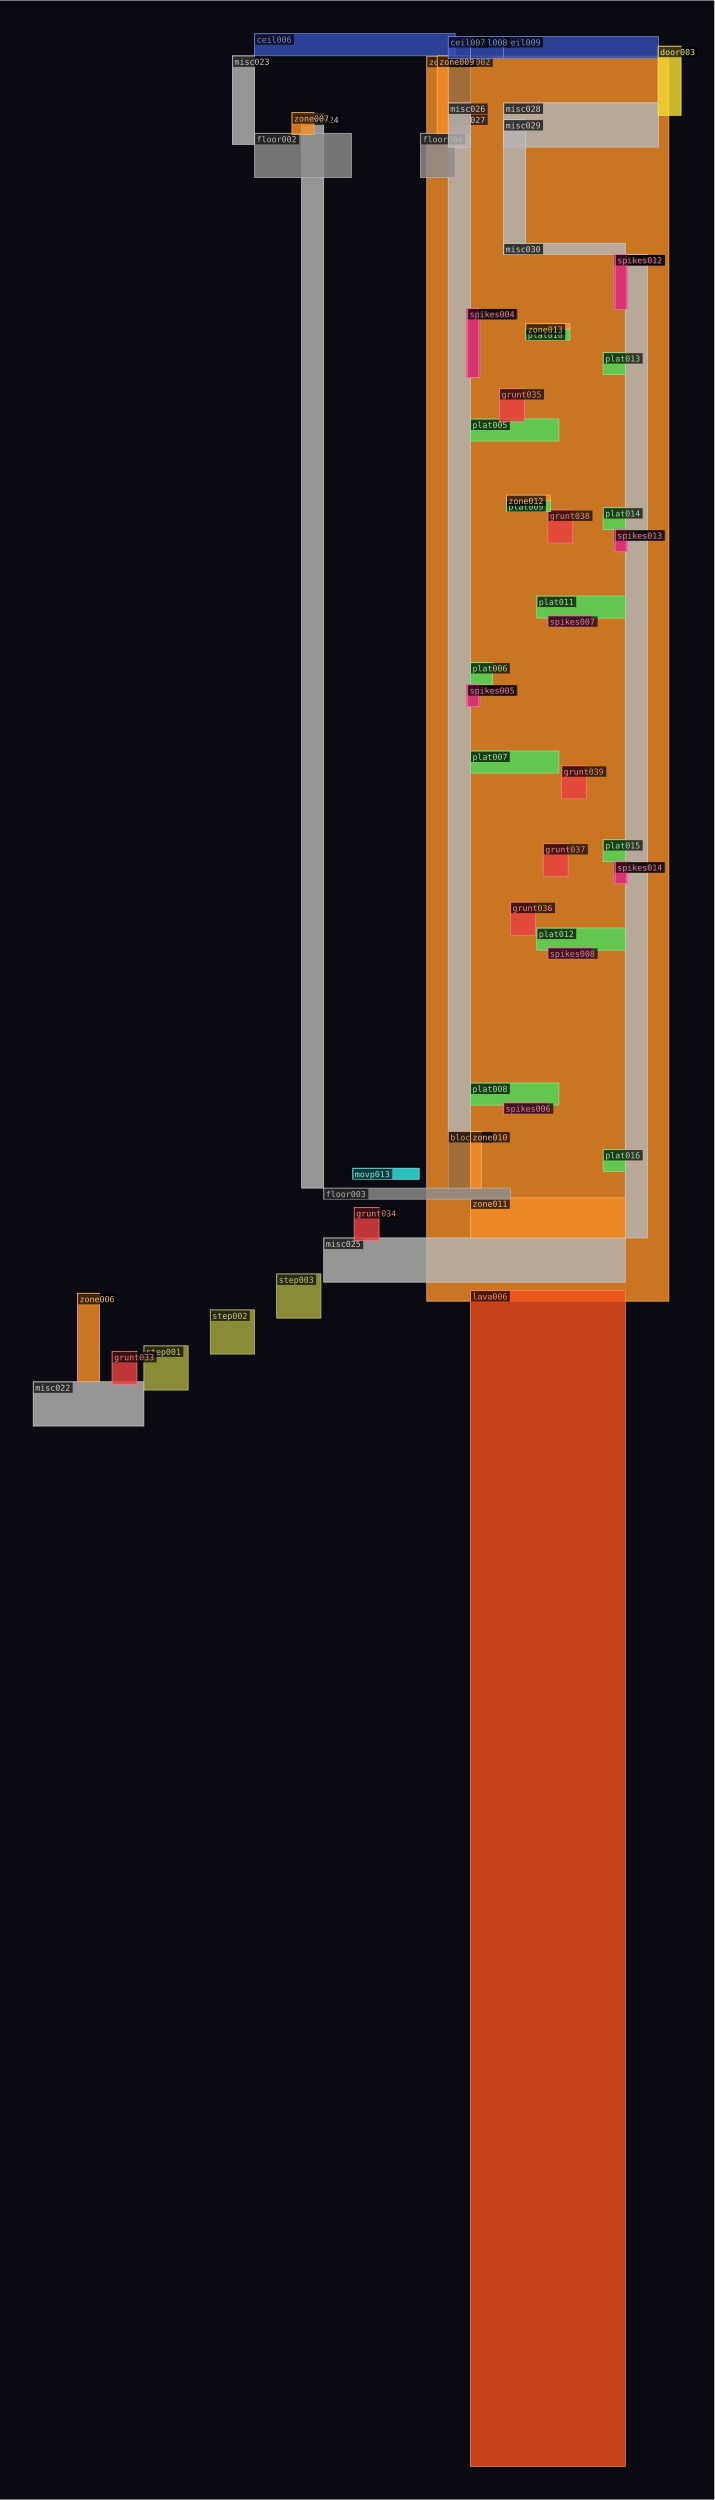
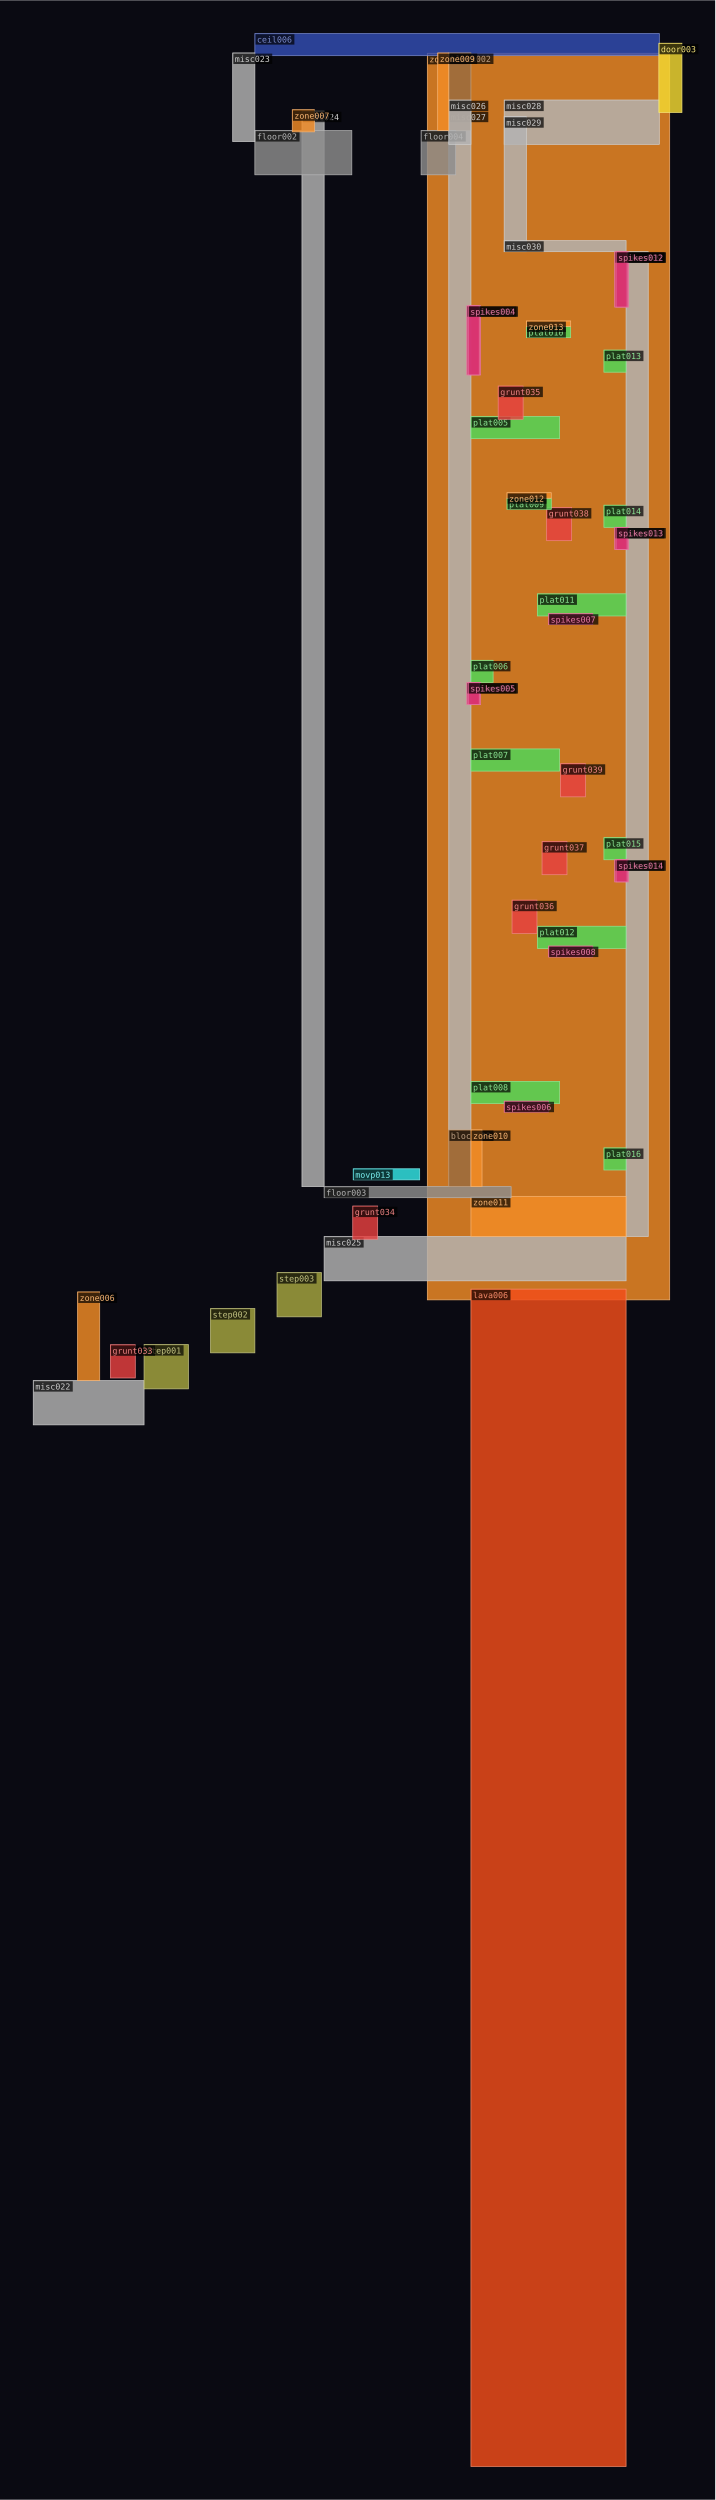
- <svg xmlns="http://www.w3.org/2000/svg" viewBox="16064 -1370 2065.33 7226" width="800" height="2800" font-family="monospace">
-   <rect x="16064" y="-1370" width="2065.33" height="7226" fill="#0a0a12" />
+ <svg xmlns="http://www.w3.org/2000/svg" viewBox="16064 -1362 2065.33 7218" width="801" height="2800" font-family="monospace">
+   <rect x="16064" y="-1362" width="2065.33" height="7218" fill="#0a0a12" />
  <rect x="17298" y="-1209" width="700" height="3600" fill="#f28c26" fill-opacity="0.82" stroke="#f7b472" stroke-width="2" />
  <rect x="17300" y="-1207" width="112.16" height="30" fill="#000000" fill-opacity="0.7" />
  <text x="17304" y="-1183" font-size="24" fill="#f7b472">zone008</text>
  <rect x="17424" y="2360" width="448" height="3400" fill="#f24d1a" fill-opacity="0.82" stroke="#f78b6a" stroke-width="2" />
  <rect x="17426" y="2362" width="112.16" height="30" fill="#000000" fill-opacity="0.7" />
  <text x="17430" y="2386" font-size="24" fill="#f78b6a">lava006</text>
  <rect x="16936" y="-1042" width="64" height="3106" fill="#b3b3b3" fill-opacity="0.82" stroke="#cdcdcd" stroke-width="2" />
  <rect x="16938" y="-1040" width="112.16" height="30" fill="#000000" fill-opacity="0.7" />
  <text x="16942" y="-1016" font-size="24" fill="#cdcdcd">misc024</text>
  <rect x="17360" y="-1042" width="64" height="2942" fill="#b3b3b3" fill-opacity="0.82" stroke="#cdcdcd" stroke-width="2" />
  <rect x="17362" y="-1040" width="112.16" height="30" fill="#000000" fill-opacity="0.7" />
  <text x="17366" y="-1016" font-size="24" fill="#cdcdcd">misc027</text>
  <rect x="17872" y="-636" width="64" height="2844" fill="#b3b3b3" fill-opacity="0.82" stroke="#cdcdcd" stroke-width="2" />
  <rect x="17874" y="-634" width="112.16" height="30" fill="#000000" fill-opacity="0.7" />
  <text x="17878" y="-610" font-size="24" fill="#cdcdcd">misc031</text>
  <rect x="17000" y="2208" width="872" height="128" fill="#b3b3b3" fill-opacity="0.82" stroke="#cdcdcd" stroke-width="2" />
  <rect x="17002" y="2210" width="112.16" height="30" fill="#000000" fill-opacity="0.7" />
  <text x="17006" y="2234" font-size="24" fill="#cdcdcd">misc025</text>
+   <rect x="16800" y="-1266" width="1168" height="64" fill="#334db3" fill-opacity="0.82" stroke="#7a8bcd" stroke-width="2" />
+   <rect x="16802" y="-1264" width="112.16" height="30" fill="#000000" fill-opacity="0.7" />
+   <text x="16806" y="-1240" font-size="24" fill="#7a8bcd">ceil006</text>
  <rect x="17520" y="-1074" width="448" height="128" fill="#b3b3b3" fill-opacity="0.82" stroke="#cdcdcd" stroke-width="2" />
  <rect x="17522" y="-1072" width="112.16" height="30" fill="#000000" fill-opacity="0.7" />
  <text x="17526" y="-1048" font-size="24" fill="#cdcdcd">misc028</text>
  <rect x="17424" y="2092" width="448" height="116" fill="#f28c26" fill-opacity="0.82" stroke="#f7b472" stroke-width="2" />
  <rect x="17426" y="2094" width="112.16" height="30" fill="#000000" fill-opacity="0.7" />
  <text x="17430" y="2118" font-size="24" fill="#f7b472">zone011</text>
  <rect x="16160" y="2624" width="320" height="128" fill="#b3b3b3" fill-opacity="0.82" stroke="#cdcdcd" stroke-width="2" />
  <rect x="16162" y="2626" width="112.16" height="30" fill="#000000" fill-opacity="0.7" />
  <text x="16166" y="2650" font-size="24" fill="#cdcdcd">misc022</text>
-   <rect x="16800" y="-1274" width="580" height="64" fill="#334db3" fill-opacity="0.82" stroke="#7a8bcd" stroke-width="2" />
-   <rect x="16802" y="-1272" width="112.16" height="30" fill="#000000" fill-opacity="0.7" />
-   <text x="16806" y="-1248" font-size="24" fill="#7a8bcd">ceil006</text>
  <rect x="16800" y="-986" width="280" height="128" fill="#8c8c8c" fill-opacity="0.82" stroke="#b4b4b4" stroke-width="2" />
  <rect x="16802" y="-984" width="127.04" height="30" fill="#000000" fill-opacity="0.7" />
  <text x="16806" y="-960" font-size="24" fill="#b4b4b4">floor002</text>
-   <rect x="17520" y="-1266" width="448" height="64" fill="#334db3" fill-opacity="0.82" stroke="#7a8bcd" stroke-width="2" />
-   <rect x="17522" y="-1264" width="112.16" height="30" fill="#000000" fill-opacity="0.7" />
-   <text x="17526" y="-1240" font-size="24" fill="#7a8bcd">ceil009</text>
  <rect x="17520" y="-1026" width="64" height="390" fill="#b3b3b3" fill-opacity="0.82" stroke="#cdcdcd" stroke-width="2" />
  <rect x="17522" y="-1024" width="112.16" height="30" fill="#000000" fill-opacity="0.7" />
  <text x="17526" y="-1000" font-size="24" fill="#cdcdcd">misc029</text>
  <rect x="17000" y="2064" width="540" height="32" fill="#8c8c8c" fill-opacity="0.82" stroke="#b4b4b4" stroke-width="2" />
  <rect x="17002" y="2066" width="127.04" height="30" fill="#000000" fill-opacity="0.7" />
  <text x="17006" y="2090" font-size="24" fill="#b4b4b4">floor003</text>
+   <rect x="17424" y="1760" width="256" height="64" fill="#4dd959" fill-opacity="0.82" stroke="#8be693" stroke-width="2" />
+   <rect x="17426" y="1762" width="112.16" height="30" fill="#000000" fill-opacity="0.7" />
+   <text x="17430" y="1786" font-size="24" fill="#8be693">plat008</text>
+   <rect x="16864" y="2312" width="128" height="128" fill="#a6a640" fill-opacity="0.82" stroke="#c5c583" stroke-width="2" />
+   <rect x="16866" y="2314" width="112.16" height="30" fill="#000000" fill-opacity="0.7" />
+   <text x="16870" y="2338" font-size="24" fill="#c5c583">step003</text>
+   <rect x="16672" y="2416" width="128" height="128" fill="#a6a640" fill-opacity="0.82" stroke="#c5c583" stroke-width="2" />
+   <rect x="16674" y="2418" width="112.16" height="30" fill="#000000" fill-opacity="0.7" />
+   <text x="16678" y="2442" font-size="24" fill="#c5c583">step002</text>
+   <rect x="17616" y="1312" width="256" height="64" fill="#4dd959" fill-opacity="0.82" stroke="#8be693" stroke-width="2" />
+   <rect x="17618" y="1314" width="112.16" height="30" fill="#000000" fill-opacity="0.7" />
+   <text x="17622" y="1338" font-size="24" fill="#8be693">plat012</text>
+   <rect x="16480" y="2520" width="128" height="128" fill="#a6a640" fill-opacity="0.82" stroke="#c5c583" stroke-width="2" />
+   <rect x="16482" y="2522" width="112.16" height="30" fill="#000000" fill-opacity="0.7" />
+   <text x="16486" y="2546" font-size="24" fill="#c5c583">step001</text>
  <rect x="16288" y="2368" width="64" height="256" fill="#f28c26" fill-opacity="0.82" stroke="#f7b472" stroke-width="2" />
  <rect x="16290" y="2370" width="112.16" height="30" fill="#000000" fill-opacity="0.7" />
  <text x="16294" y="2394" font-size="24" fill="#f7b472">zone006</text>
-   <rect x="17424" y="1760" width="256" height="64" fill="#4dd959" fill-opacity="0.82" stroke="#8be693" stroke-width="2" />
-   <rect x="17426" y="1762" width="112.16" height="30" fill="#000000" fill-opacity="0.7" />
-   <text x="17430" y="1786" font-size="24" fill="#8be693">plat008</text>
-   <rect x="17616" y="1312" width="256" height="64" fill="#4dd959" fill-opacity="0.82" stroke="#8be693" stroke-width="2" />
-   <rect x="17618" y="1314" width="112.16" height="30" fill="#000000" fill-opacity="0.7" />
-   <text x="17622" y="1338" font-size="24" fill="#8be693">plat012</text>
-   <rect x="16864" y="2312" width="128" height="128" fill="#a6a640" fill-opacity="0.82" stroke="#c5c583" stroke-width="2" />
-   <rect x="16866" y="2314" width="112.16" height="30" fill="#000000" fill-opacity="0.7" />
-   <text x="16870" y="2338" font-size="24" fill="#c5c583">step003</text>
  <rect x="17424" y="800" width="256" height="64" fill="#4dd959" fill-opacity="0.82" stroke="#8be693" stroke-width="2" />
  <rect x="17426" y="802" width="112.16" height="30" fill="#000000" fill-opacity="0.7" />
  <text x="17430" y="826" font-size="24" fill="#8be693">plat007</text>
  <rect x="17616" y="352" width="256" height="64" fill="#4dd959" fill-opacity="0.82" stroke="#8be693" stroke-width="2" />
  <rect x="17618" y="354" width="112.16" height="30" fill="#000000" fill-opacity="0.7" />
  <text x="17622" y="378" font-size="24" fill="#8be693">plat011</text>
+   <rect x="17424" y="-160" width="256" height="64" fill="#4dd959" fill-opacity="0.82" stroke="#8be693" stroke-width="2" />
+   <rect x="17426" y="-158" width="112.16" height="30" fill="#000000" fill-opacity="0.7" />
+   <text x="17430" y="-134" font-size="24" fill="#8be693">plat005</text>
  <rect x="16736" y="-1210" width="64" height="256" fill="#b3b3b3" fill-opacity="0.82" stroke="#cdcdcd" stroke-width="2" />
  <rect x="16738" y="-1208" width="112.16" height="30" fill="#000000" fill-opacity="0.7" />
  <text x="16742" y="-1184" font-size="24" fill="#cdcdcd">misc023</text>
-   <rect x="17424" y="-160" width="256" height="64" fill="#4dd959" fill-opacity="0.82" stroke="#8be693" stroke-width="2" />
-   <rect x="17426" y="-158" width="112.16" height="30" fill="#000000" fill-opacity="0.7" />
-   <text x="17430" y="-134" font-size="24" fill="#8be693">plat005</text>
-   <rect x="16672" y="2416" width="128" height="128" fill="#a6a640" fill-opacity="0.82" stroke="#c5c583" stroke-width="2" />
-   <rect x="16674" y="2418" width="112.16" height="30" fill="#000000" fill-opacity="0.7" />
-   <text x="16678" y="2442" font-size="24" fill="#c5c583">step002</text>
-   <rect x="16480" y="2520" width="128" height="128" fill="#a6a640" fill-opacity="0.82" stroke="#c5c583" stroke-width="2" />
-   <rect x="16482" y="2522" width="112.16" height="30" fill="#000000" fill-opacity="0.7" />
-   <text x="16486" y="2546" font-size="24" fill="#c5c583">step001</text>
  <rect x="17360" y="-1210" width="64" height="224" fill="#996b40" fill-opacity="0.82" stroke="#bd9f83" stroke-width="2" />
  <rect x="17362" y="-1208" width="127.04" height="30" fill="#000000" fill-opacity="0.7" />
  <text x="17366" y="-1184" font-size="24" fill="#bd9f83">block002</text>
  <rect x="17966.67" y="-1238" width="66.67" height="200" fill="#f2d933" fill-opacity="0.82" stroke="#f7e67a" stroke-width="2" />
  <rect x="17968.67" y="-1236" width="112.16" height="30" fill="#000000" fill-opacity="0.7" />
  <text x="17972.67" y="-1212" font-size="24" fill="#f7e67a">door003</text>
  <rect x="17280" y="-986" width="100" height="128" fill="#8c8c8c" fill-opacity="0.82" stroke="#b4b4b4" stroke-width="2" />
  <rect x="17282" y="-984" width="127.04" height="30" fill="#000000" fill-opacity="0.7" />
  <text x="17286" y="-960" font-size="24" fill="#b4b4b4">floor004</text>
  <rect x="17520" y="-668" width="352" height="32" fill="#b3b3b3" fill-opacity="0.82" stroke="#cdcdcd" stroke-width="2" />
  <rect x="17522" y="-666" width="112.16" height="30" fill="#000000" fill-opacity="0.7" />
  <text x="17526" y="-642" font-size="24" fill="#cdcdcd">misc030</text>
  <rect x="17360" y="1900" width="64" height="164" fill="#996b40" fill-opacity="0.82" stroke="#bd9f83" stroke-width="2" />
  <rect x="17362" y="1902" width="127.04" height="30" fill="#000000" fill-opacity="0.7" />
  <text x="17366" y="1926" font-size="24" fill="#bd9f83">block003</text>
  <rect x="17360" y="-1074" width="64" height="128" fill="#b3b3b3" fill-opacity="0.82" stroke="#cdcdcd" stroke-width="2" />
  <rect x="17362" y="-1072" width="112.16" height="30" fill="#000000" fill-opacity="0.7" />
  <text x="17366" y="-1048" font-size="24" fill="#cdcdcd">misc026</text>
  <rect x="17412" y="-480" width="40" height="200" fill="#d93373" fill-opacity="0.82" stroke="#e67aa4" stroke-width="2" />
  <rect x="17414" y="-478" width="141.92" height="30" fill="#000000" fill-opacity="0.7" />
  <text x="17418" y="-454" font-size="24" fill="#e67aa4">spikes002</text>
  <rect x="17328" y="-1210" width="32" height="224" fill="#f28c26" fill-opacity="0.82" stroke="#f7b472" stroke-width="2" />
  <rect x="17330" y="-1208" width="112.16" height="30" fill="#000000" fill-opacity="0.7" />
  <text x="17334" y="-1184" font-size="24" fill="#f7b472">zone009</text>
-   <rect x="17539.92" y="1236.92" width="72" height="96" fill="#e64040" fill-opacity="0.82" stroke="#ee8383" stroke-width="2" />
-   <rect x="17541.92" y="1238.92" width="127.04" height="30" fill="#000000" fill-opacity="0.7" />
-   <text x="17545.92" y="1262.92" font-size="24" fill="#ee8383">grunt036</text>
-   <rect x="17634.68" y="1067.41" width="72" height="96" fill="#e64040" fill-opacity="0.82" stroke="#ee8383" stroke-width="2" />
-   <rect x="17636.68" y="1069.41" width="127.04" height="30" fill="#000000" fill-opacity="0.7" />
-   <text x="17640.68" y="1093.41" font-size="24" fill="#ee8383">grunt037</text>
-   <rect x="17688.01" y="842.55" width="72" height="96" fill="#e64040" fill-opacity="0.82" stroke="#ee8383" stroke-width="2" />
-   <rect x="17690.01" y="844.55" width="127.04" height="30" fill="#000000" fill-opacity="0.7" />
-   <text x="17694.01" y="868.55" font-size="24" fill="#ee8383">grunt039</text>
-   <rect x="17648.01" y="102.92" width="72" height="96" fill="#e64040" fill-opacity="0.82" stroke="#ee8383" stroke-width="2" />
-   <rect x="17650.01" y="104.92" width="127.04" height="30" fill="#000000" fill-opacity="0.7" />
-   <text x="17654.01" y="128.92" font-size="24" fill="#ee8383">grunt038</text>
-   <rect x="17508.01" y="-248.06" width="72" height="96" fill="#e64040" fill-opacity="0.82" stroke="#ee8383" stroke-width="2" />
-   <rect x="17510.01" y="-246.06" width="127.04" height="30" fill="#000000" fill-opacity="0.7" />
-   <text x="17514.01" y="-222.06" font-size="24" fill="#ee8383">grunt035</text>
-   <rect x="16388.01" y="2535.93" width="72" height="96" fill="#e64040" fill-opacity="0.82" stroke="#ee8383" stroke-width="2" />
-   <rect x="16390.01" y="2537.93" width="127.04" height="30" fill="#000000" fill-opacity="0.7" />
-   <text x="16394.01" y="2561.93" font-size="24" fill="#ee8383">grunt033</text>
-   <rect x="17088.01" y="2119.93" width="72" height="96" fill="#e64040" fill-opacity="0.82" stroke="#ee8383" stroke-width="2" />
-   <rect x="17090.01" y="2121.93" width="127.04" height="30" fill="#000000" fill-opacity="0.7" />
-   <text x="17094.01" y="2145.93" font-size="24" fill="#ee8383">grunt034</text>
+   <rect x="16382.68" y="2520.58" width="72" height="96" fill="#e64040" fill-opacity="0.82" stroke="#ee8383" stroke-width="2" />
+   <rect x="16384.68" y="2522.58" width="127.04" height="30" fill="#000000" fill-opacity="0.7" />
+   <text x="16388.68" y="2546.58" font-size="24" fill="#ee8383">grunt033</text>
+   <rect x="17502.68" y="-248.06" width="72" height="96" fill="#e64040" fill-opacity="0.82" stroke="#ee8383" stroke-width="2" />
+   <rect x="17504.68" y="-246.06" width="127.04" height="30" fill="#000000" fill-opacity="0.7" />
+   <text x="17508.68" y="-222.06" font-size="24" fill="#ee8383">grunt035</text>
+   <rect x="17642.68" y="102.57" width="72" height="96" fill="#e64040" fill-opacity="0.82" stroke="#ee8383" stroke-width="2" />
+   <rect x="17644.68" y="104.57" width="127.04" height="30" fill="#000000" fill-opacity="0.7" />
+   <text x="17648.68" y="128.57" font-size="24" fill="#ee8383">grunt038</text>
+   <rect x="17682.68" y="842.34" width="72" height="96" fill="#e64040" fill-opacity="0.82" stroke="#ee8383" stroke-width="2" />
+   <rect x="17684.68" y="844.34" width="127.04" height="30" fill="#000000" fill-opacity="0.7" />
+   <text x="17688.68" y="868.34" font-size="24" fill="#ee8383">grunt039</text>
+   <rect x="17629.34" y="1067.21" width="72" height="96" fill="#e64040" fill-opacity="0.82" stroke="#ee8383" stroke-width="2" />
+   <rect x="17631.34" y="1069.21" width="127.04" height="30" fill="#000000" fill-opacity="0.7" />
+   <text x="17635.34" y="1093.21" font-size="24" fill="#ee8383">grunt037</text>
+   <rect x="17542.68" y="1236.57" width="72" height="96" fill="#e64040" fill-opacity="0.82" stroke="#ee8383" stroke-width="2" />
+   <rect x="17544.68" y="1238.57" width="127.04" height="30" fill="#000000" fill-opacity="0.7" />
+   <text x="17548.68" y="1262.57" font-size="24" fill="#ee8383">grunt036</text>
+   <rect x="17082.68" y="2119.93" width="72" height="96" fill="#e64040" fill-opacity="0.82" stroke="#ee8383" stroke-width="2" />
+   <rect x="17084.68" y="2121.93" width="127.04" height="30" fill="#000000" fill-opacity="0.7" />
+   <text x="17088.68" y="2145.93" font-size="24" fill="#ee8383">grunt034</text>
+   <rect x="17839" y="-636" width="40" height="160" fill="#d93373" fill-opacity="0.82" stroke="#e67aa4" stroke-width="2" />
+   <rect x="17841" y="-634" width="141.92" height="30" fill="#000000" fill-opacity="0.7" />
+   <text x="17845" y="-610" font-size="24" fill="#e67aa4">spikes009</text>
  <rect x="17416" y="-480" width="32" height="200" fill="#d93373" fill-opacity="0.82" stroke="#e67aa4" stroke-width="2" />
  <rect x="17418" y="-478" width="141.92" height="30" fill="#000000" fill-opacity="0.7" />
  <text x="17422" y="-454" font-size="24" fill="#e67aa4">spikes004</text>
-   <rect x="17839" y="-636" width="40" height="160" fill="#d93373" fill-opacity="0.82" stroke="#e67aa4" stroke-width="2" />
-   <rect x="17841" y="-634" width="141.92" height="30" fill="#000000" fill-opacity="0.7" />
-   <text x="17845" y="-610" font-size="24" fill="#e67aa4">spikes009</text>
-   <rect x="17424" y="-1266" width="96" height="64" fill="#334db3" fill-opacity="0.82" stroke="#7a8bcd" stroke-width="2" />
-   <rect x="17426" y="-1264" width="112.16" height="30" fill="#000000" fill-opacity="0.7" />
-   <text x="17430" y="-1240" font-size="24" fill="#7a8bcd">ceil008</text>
-   <rect x="17084" y="2006.5" width="192" height="32" fill="#33e6e6" fill-opacity="0.82" stroke="#7aeeee" stroke-width="2" />
-   <rect x="17086" y="2008.5" width="112.16" height="30" fill="#000000" fill-opacity="0.7" />
-   <text x="17090" y="2032.5" font-size="24" fill="#7aeeee">movp013</text>
+   <rect x="17084" y="2012.5" width="192" height="32" fill="#33e6e6" fill-opacity="0.82" stroke="#7aeeee" stroke-width="2" />
+   <rect x="17086" y="2014.5" width="112.16" height="30" fill="#000000" fill-opacity="0.7" />
+   <text x="17090" y="2038.5" font-size="24" fill="#7aeeee">movp013</text>
  <rect x="17424" y="1900" width="32" height="164" fill="#f28c26" fill-opacity="0.82" stroke="#f7b472" stroke-width="2" />
  <rect x="17426" y="1902" width="112.16" height="30" fill="#000000" fill-opacity="0.7" />
  <text x="17430" y="1926" font-size="24" fill="#f7b472">zone010</text>
  <rect x="17843" y="-636" width="32" height="160" fill="#d93373" fill-opacity="0.82" stroke="#e67aa4" stroke-width="2" />
  <rect x="17845" y="-634" width="141.92" height="30" fill="#000000" fill-opacity="0.7" />
  <text x="17849" y="-610" font-size="24" fill="#e67aa4">spikes012</text>
-   <rect x="17360" y="-1266" width="64" height="64" fill="#334db3" fill-opacity="0.82" stroke="#7a8bcd" stroke-width="2" />
-   <rect x="17362" y="-1264" width="112.16" height="30" fill="#000000" fill-opacity="0.7" />
-   <text x="17366" y="-1240" font-size="24" fill="#7a8bcd">ceil007</text>
+   <rect x="17520" y="1817" width="128" height="32" fill="#d93373" fill-opacity="0.82" stroke="#e67aa4" stroke-width="2" />
+   <rect x="17522" y="1819" width="141.92" height="30" fill="#000000" fill-opacity="0.7" />
+   <text x="17526" y="1843" font-size="24" fill="#e67aa4">spikes006</text>
+   <rect x="17584" y="-420" width="128" height="32" fill="#4dd959" fill-opacity="0.82" stroke="#8be693" stroke-width="2" />
+   <rect x="17586" y="-418" width="112.16" height="30" fill="#000000" fill-opacity="0.7" />
+   <text x="17590" y="-394" font-size="24" fill="#8be693">plat010</text>
+   <rect x="17648" y="1369" width="128" height="32" fill="#d93373" fill-opacity="0.82" stroke="#e67aa4" stroke-width="2" />
+   <rect x="17650" y="1371" width="141.92" height="30" fill="#000000" fill-opacity="0.7" />
+   <text x="17654" y="1395" font-size="24" fill="#e67aa4">spikes008</text>
+   <rect x="17528" y="76" width="128" height="32" fill="#4dd959" fill-opacity="0.82" stroke="#8be693" stroke-width="2" />
+   <rect x="17530" y="78" width="112.16" height="30" fill="#000000" fill-opacity="0.7" />
+   <text x="17534" y="102" font-size="24" fill="#8be693">plat009</text>
+   <rect x="17648" y="409" width="128" height="32" fill="#d93373" fill-opacity="0.82" stroke="#e67aa4" stroke-width="2" />
+   <rect x="17650" y="411" width="141.92" height="30" fill="#000000" fill-opacity="0.7" />
+   <text x="17654" y="435" font-size="24" fill="#e67aa4">spikes007</text>
+   <rect x="17808" y="1952" width="64" height="64" fill="#4dd959" fill-opacity="0.82" stroke="#8be693" stroke-width="2" />
+   <rect x="17810" y="1954" width="112.16" height="30" fill="#000000" fill-opacity="0.7" />
+   <text x="17814" y="1978" font-size="24" fill="#8be693">plat016</text>
+   <rect x="16908" y="-1046" width="64" height="64" fill="#f28c26" fill-opacity="0.82" stroke="#f7b472" stroke-width="2" />
+   <rect x="16910" y="-1044" width="112.16" height="30" fill="#000000" fill-opacity="0.7" />
+   <text x="16914" y="-1020" font-size="24" fill="#f7b472">zone007</text>
+   <rect x="17808" y="-352" width="64" height="64" fill="#4dd959" fill-opacity="0.82" stroke="#8be693" stroke-width="2" />
+   <rect x="17810" y="-350" width="112.16" height="30" fill="#000000" fill-opacity="0.7" />
+   <text x="17814" y="-326" font-size="24" fill="#8be693">plat013</text>
  <rect x="17808" y="96" width="64" height="64" fill="#4dd959" fill-opacity="0.82" stroke="#8be693" stroke-width="2" />
  <rect x="17810" y="98" width="112.16" height="30" fill="#000000" fill-opacity="0.7" />
  <text x="17814" y="122" font-size="24" fill="#8be693">plat014</text>
  <rect x="17424" y="544" width="64" height="64" fill="#4dd959" fill-opacity="0.82" stroke="#8be693" stroke-width="2" />
  <rect x="17426" y="546" width="112.16" height="30" fill="#000000" fill-opacity="0.7" />
  <text x="17430" y="570" font-size="24" fill="#8be693">plat006</text>
  <rect x="17808" y="1056" width="64" height="64" fill="#4dd959" fill-opacity="0.82" stroke="#8be693" stroke-width="2" />
  <rect x="17810" y="1058" width="112.16" height="30" fill="#000000" fill-opacity="0.7" />
  <text x="17814" y="1082" font-size="24" fill="#8be693">plat015</text>
-   <rect x="17808" y="-352" width="64" height="64" fill="#4dd959" fill-opacity="0.82" stroke="#8be693" stroke-width="2" />
-   <rect x="17810" y="-350" width="112.16" height="30" fill="#000000" fill-opacity="0.7" />
-   <text x="17814" y="-326" font-size="24" fill="#8be693">plat013</text>
-   <rect x="17808" y="1952" width="64" height="64" fill="#4dd959" fill-opacity="0.82" stroke="#8be693" stroke-width="2" />
-   <rect x="17810" y="1954" width="112.16" height="30" fill="#000000" fill-opacity="0.7" />
-   <text x="17814" y="1978" font-size="24" fill="#8be693">plat016</text>
-   <rect x="17648" y="409" width="128" height="32" fill="#d93373" fill-opacity="0.82" stroke="#e67aa4" stroke-width="2" />
-   <rect x="17650" y="411" width="141.92" height="30" fill="#000000" fill-opacity="0.7" />
-   <text x="17654" y="435" font-size="24" fill="#e67aa4">spikes007</text>
-   <rect x="17648" y="1369" width="128" height="32" fill="#d93373" fill-opacity="0.82" stroke="#e67aa4" stroke-width="2" />
-   <rect x="17650" y="1371" width="141.92" height="30" fill="#000000" fill-opacity="0.7" />
-   <text x="17654" y="1395" font-size="24" fill="#e67aa4">spikes008</text>
-   <rect x="16908" y="-1046" width="64" height="64" fill="#f28c26" fill-opacity="0.82" stroke="#f7b472" stroke-width="2" />
-   <rect x="16910" y="-1044" width="112.16" height="30" fill="#000000" fill-opacity="0.7" />
-   <text x="16914" y="-1020" font-size="24" fill="#f7b472">zone007</text>
-   <rect x="17520" y="1817" width="128" height="32" fill="#d93373" fill-opacity="0.82" stroke="#e67aa4" stroke-width="2" />
-   <rect x="17522" y="1819" width="141.92" height="30" fill="#000000" fill-opacity="0.7" />
-   <text x="17526" y="1843" font-size="24" fill="#e67aa4">spikes006</text>
-   <rect x="17584" y="-420" width="128" height="32" fill="#4dd959" fill-opacity="0.82" stroke="#8be693" stroke-width="2" />
-   <rect x="17586" y="-418" width="112.16" height="30" fill="#000000" fill-opacity="0.7" />
-   <text x="17590" y="-394" font-size="24" fill="#8be693">plat010</text>
-   <rect x="17528" y="76" width="128" height="32" fill="#4dd959" fill-opacity="0.82" stroke="#8be693" stroke-width="2" />
-   <rect x="17530" y="78" width="112.16" height="30" fill="#000000" fill-opacity="0.7" />
-   <text x="17534" y="102" font-size="24" fill="#8be693">plat009</text>
+   <rect x="17412" y="608" width="40" height="64" fill="#d93373" fill-opacity="0.82" stroke="#e67aa4" stroke-width="2" />
+   <rect x="17414" y="610" width="141.92" height="30" fill="#000000" fill-opacity="0.7" />
+   <text x="17418" y="634" font-size="24" fill="#e67aa4">spikes003</text>
  <rect x="17839" y="1120" width="40" height="64" fill="#d93373" fill-opacity="0.82" stroke="#e67aa4" stroke-width="2" />
  <rect x="17841" y="1122" width="141.92" height="30" fill="#000000" fill-opacity="0.7" />
  <text x="17845" y="1146" font-size="24" fill="#e67aa4">spikes011</text>
-   <rect x="17412" y="608" width="40" height="64" fill="#d93373" fill-opacity="0.82" stroke="#e67aa4" stroke-width="2" />
-   <rect x="17414" y="610" width="141.92" height="30" fill="#000000" fill-opacity="0.7" />
-   <text x="17418" y="634" font-size="24" fill="#e67aa4">spikes003</text>
  <rect x="17839" y="160" width="40" height="64" fill="#d93373" fill-opacity="0.82" stroke="#e67aa4" stroke-width="2" />
  <rect x="17841" y="162" width="141.92" height="30" fill="#000000" fill-opacity="0.7" />
  <text x="17845" y="186" font-size="24" fill="#e67aa4">spikes010</text>
  <rect x="17843" y="1120" width="32" height="64" fill="#d93373" fill-opacity="0.82" stroke="#e67aa4" stroke-width="2" />
  <rect x="17845" y="1122" width="141.92" height="30" fill="#000000" fill-opacity="0.7" />
  <text x="17849" y="1146" font-size="24" fill="#e67aa4">spikes014</text>
-   <rect x="17584" y="-436" width="128" height="16" fill="#f28c26" fill-opacity="0.82" stroke="#f7b472" stroke-width="2" />
-   <rect x="17586" y="-434" width="112.16" height="30" fill="#000000" fill-opacity="0.7" />
-   <text x="17590" y="-410" font-size="24" fill="#f7b472">zone013</text>
-   <rect x="17528" y="60" width="128" height="16" fill="#f28c26" fill-opacity="0.82" stroke="#f7b472" stroke-width="2" />
-   <rect x="17530" y="62" width="112.16" height="30" fill="#000000" fill-opacity="0.7" />
-   <text x="17534" y="86" font-size="24" fill="#f7b472">zone012</text>
  <rect x="17416" y="608" width="32" height="64" fill="#d93373" fill-opacity="0.82" stroke="#e67aa4" stroke-width="2" />
  <rect x="17418" y="610" width="141.92" height="30" fill="#000000" fill-opacity="0.7" />
  <text x="17422" y="634" font-size="24" fill="#e67aa4">spikes005</text>
  <rect x="17843" y="160" width="32" height="64" fill="#d93373" fill-opacity="0.82" stroke="#e67aa4" stroke-width="2" />
  <rect x="17845" y="162" width="141.92" height="30" fill="#000000" fill-opacity="0.7" />
  <text x="17849" y="186" font-size="24" fill="#e67aa4">spikes013</text>
+   <rect x="17528" y="60" width="128" height="16" fill="#f28c26" fill-opacity="0.82" stroke="#f7b472" stroke-width="2" />
+   <rect x="17530" y="62" width="112.16" height="30" fill="#000000" fill-opacity="0.7" />
+   <text x="17534" y="86" font-size="24" fill="#f7b472">zone012</text>
+   <rect x="17584" y="-436" width="128" height="16" fill="#f28c26" fill-opacity="0.82" stroke="#f7b472" stroke-width="2" />
+   <rect x="17586" y="-434" width="112.16" height="30" fill="#000000" fill-opacity="0.7" />
+   <text x="17590" y="-410" font-size="24" fill="#f7b472">zone013</text>
</svg>
